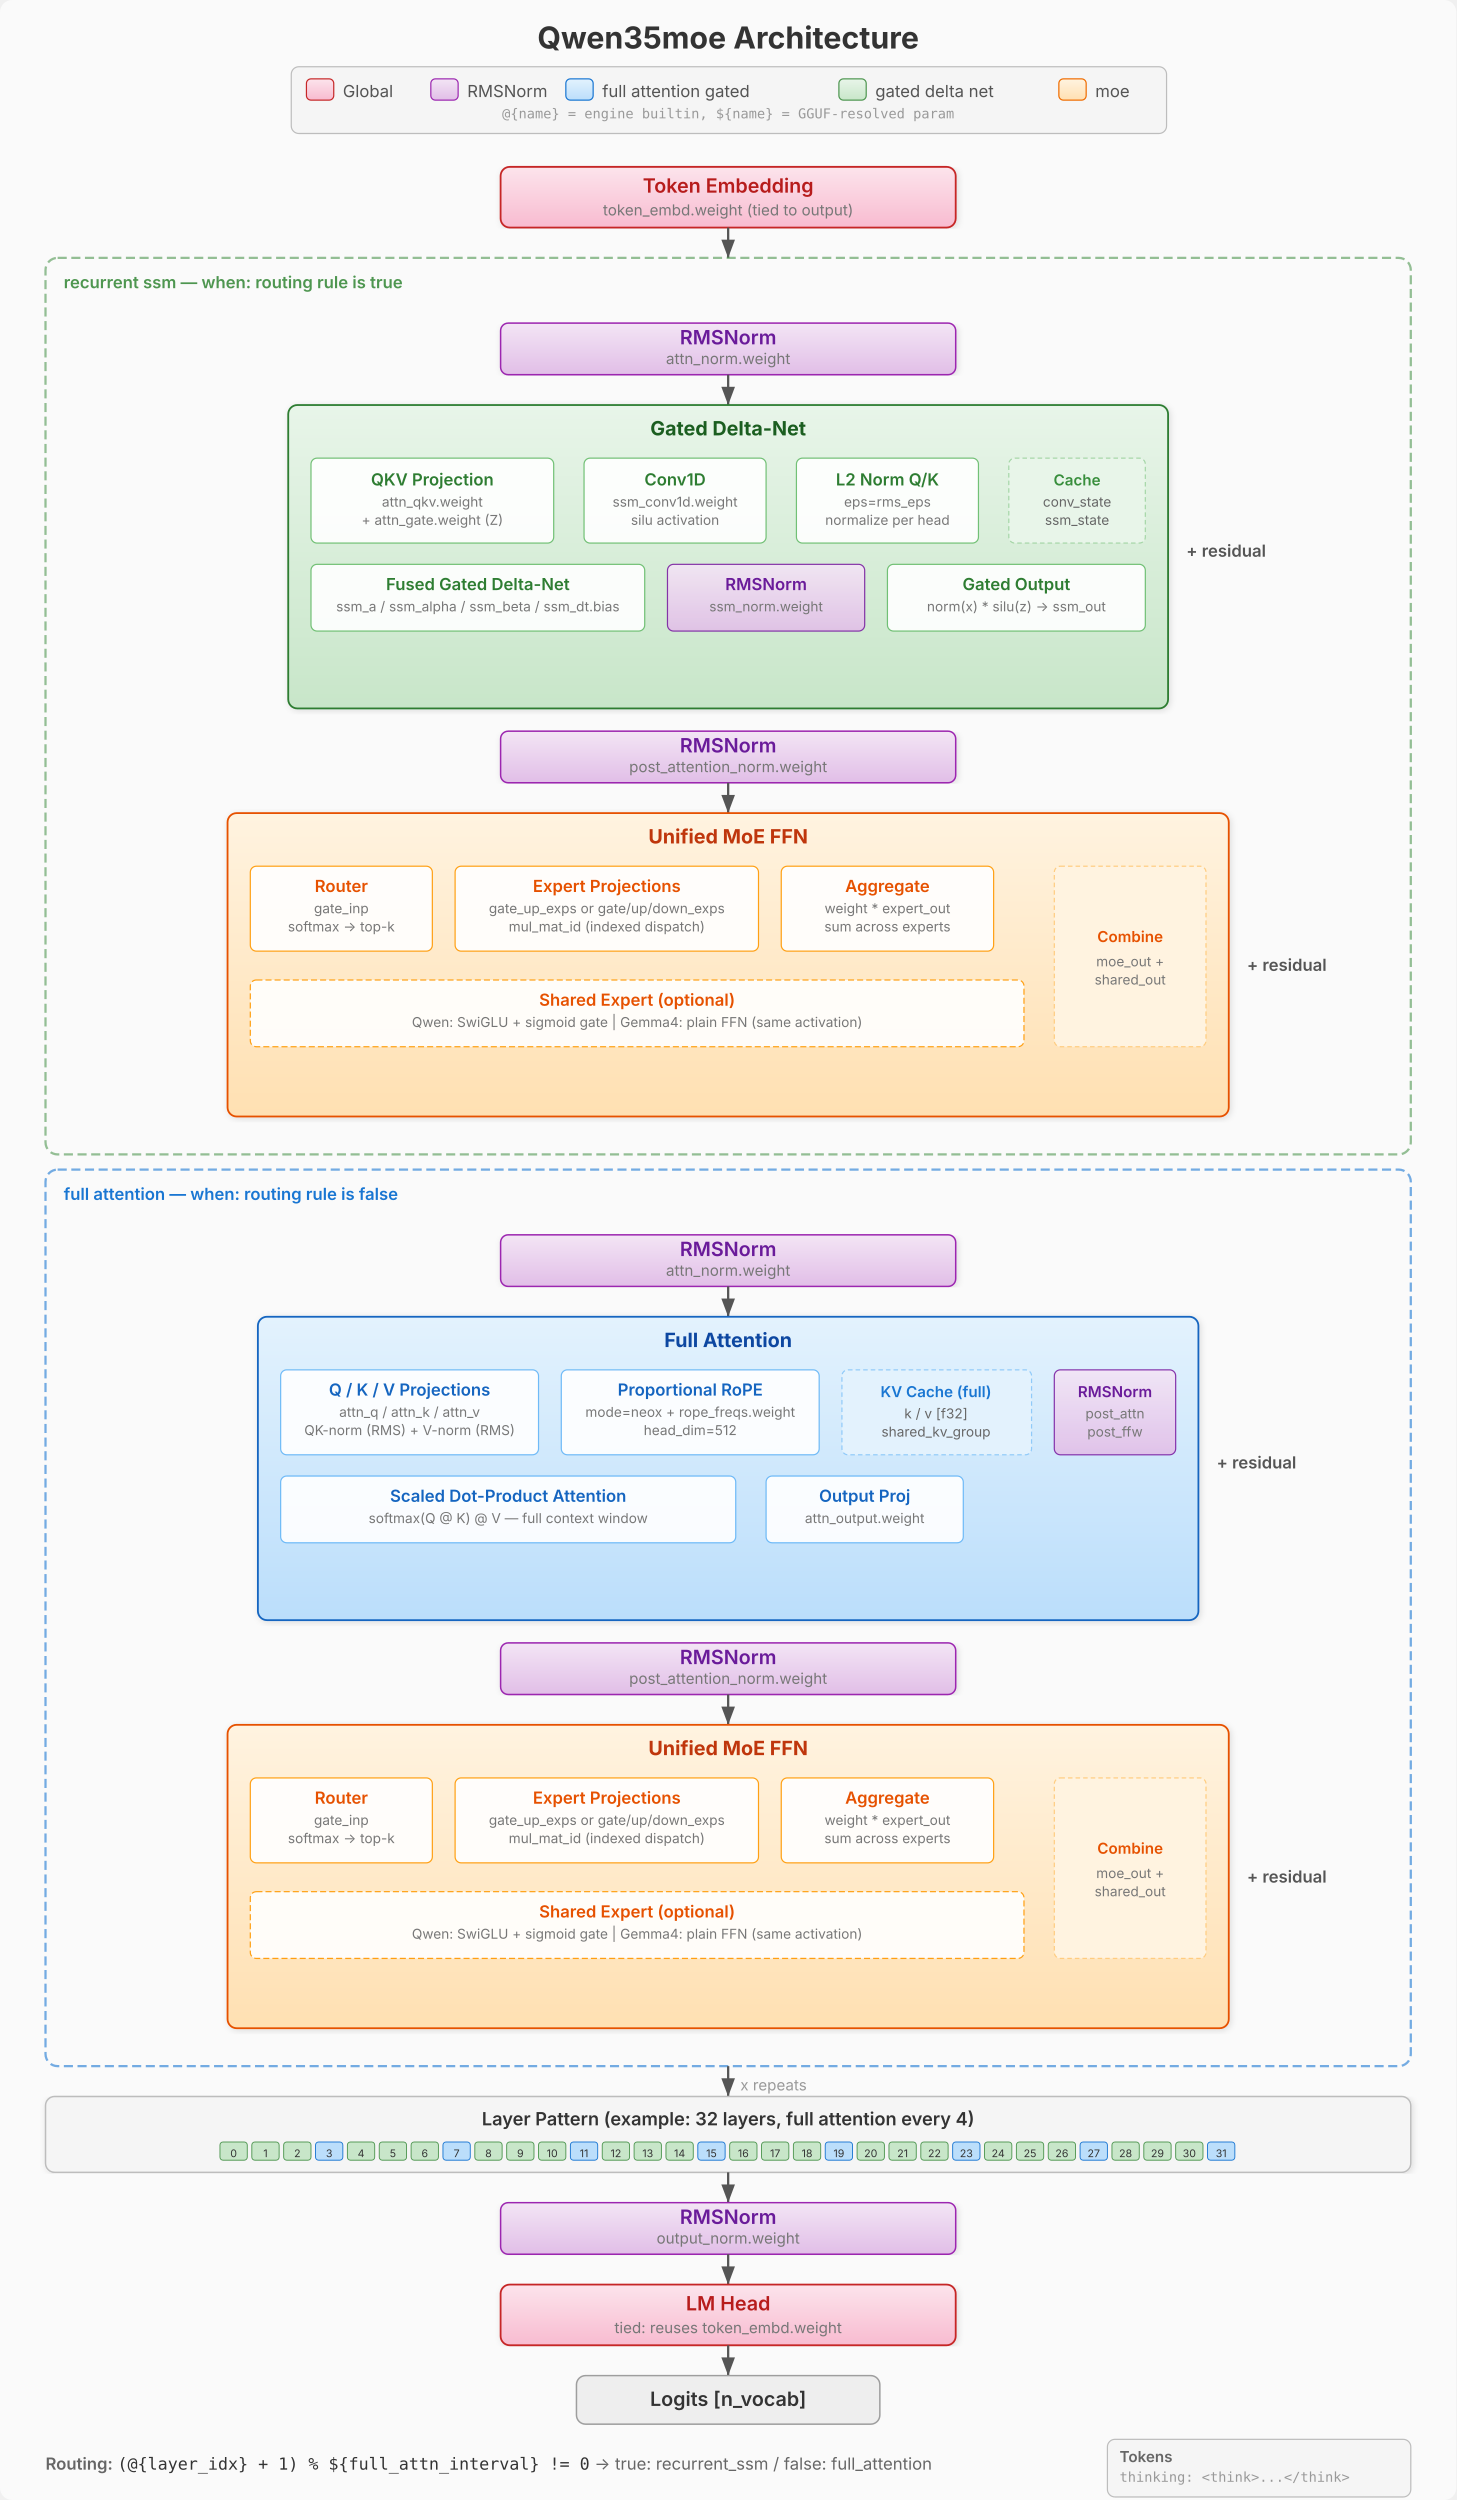
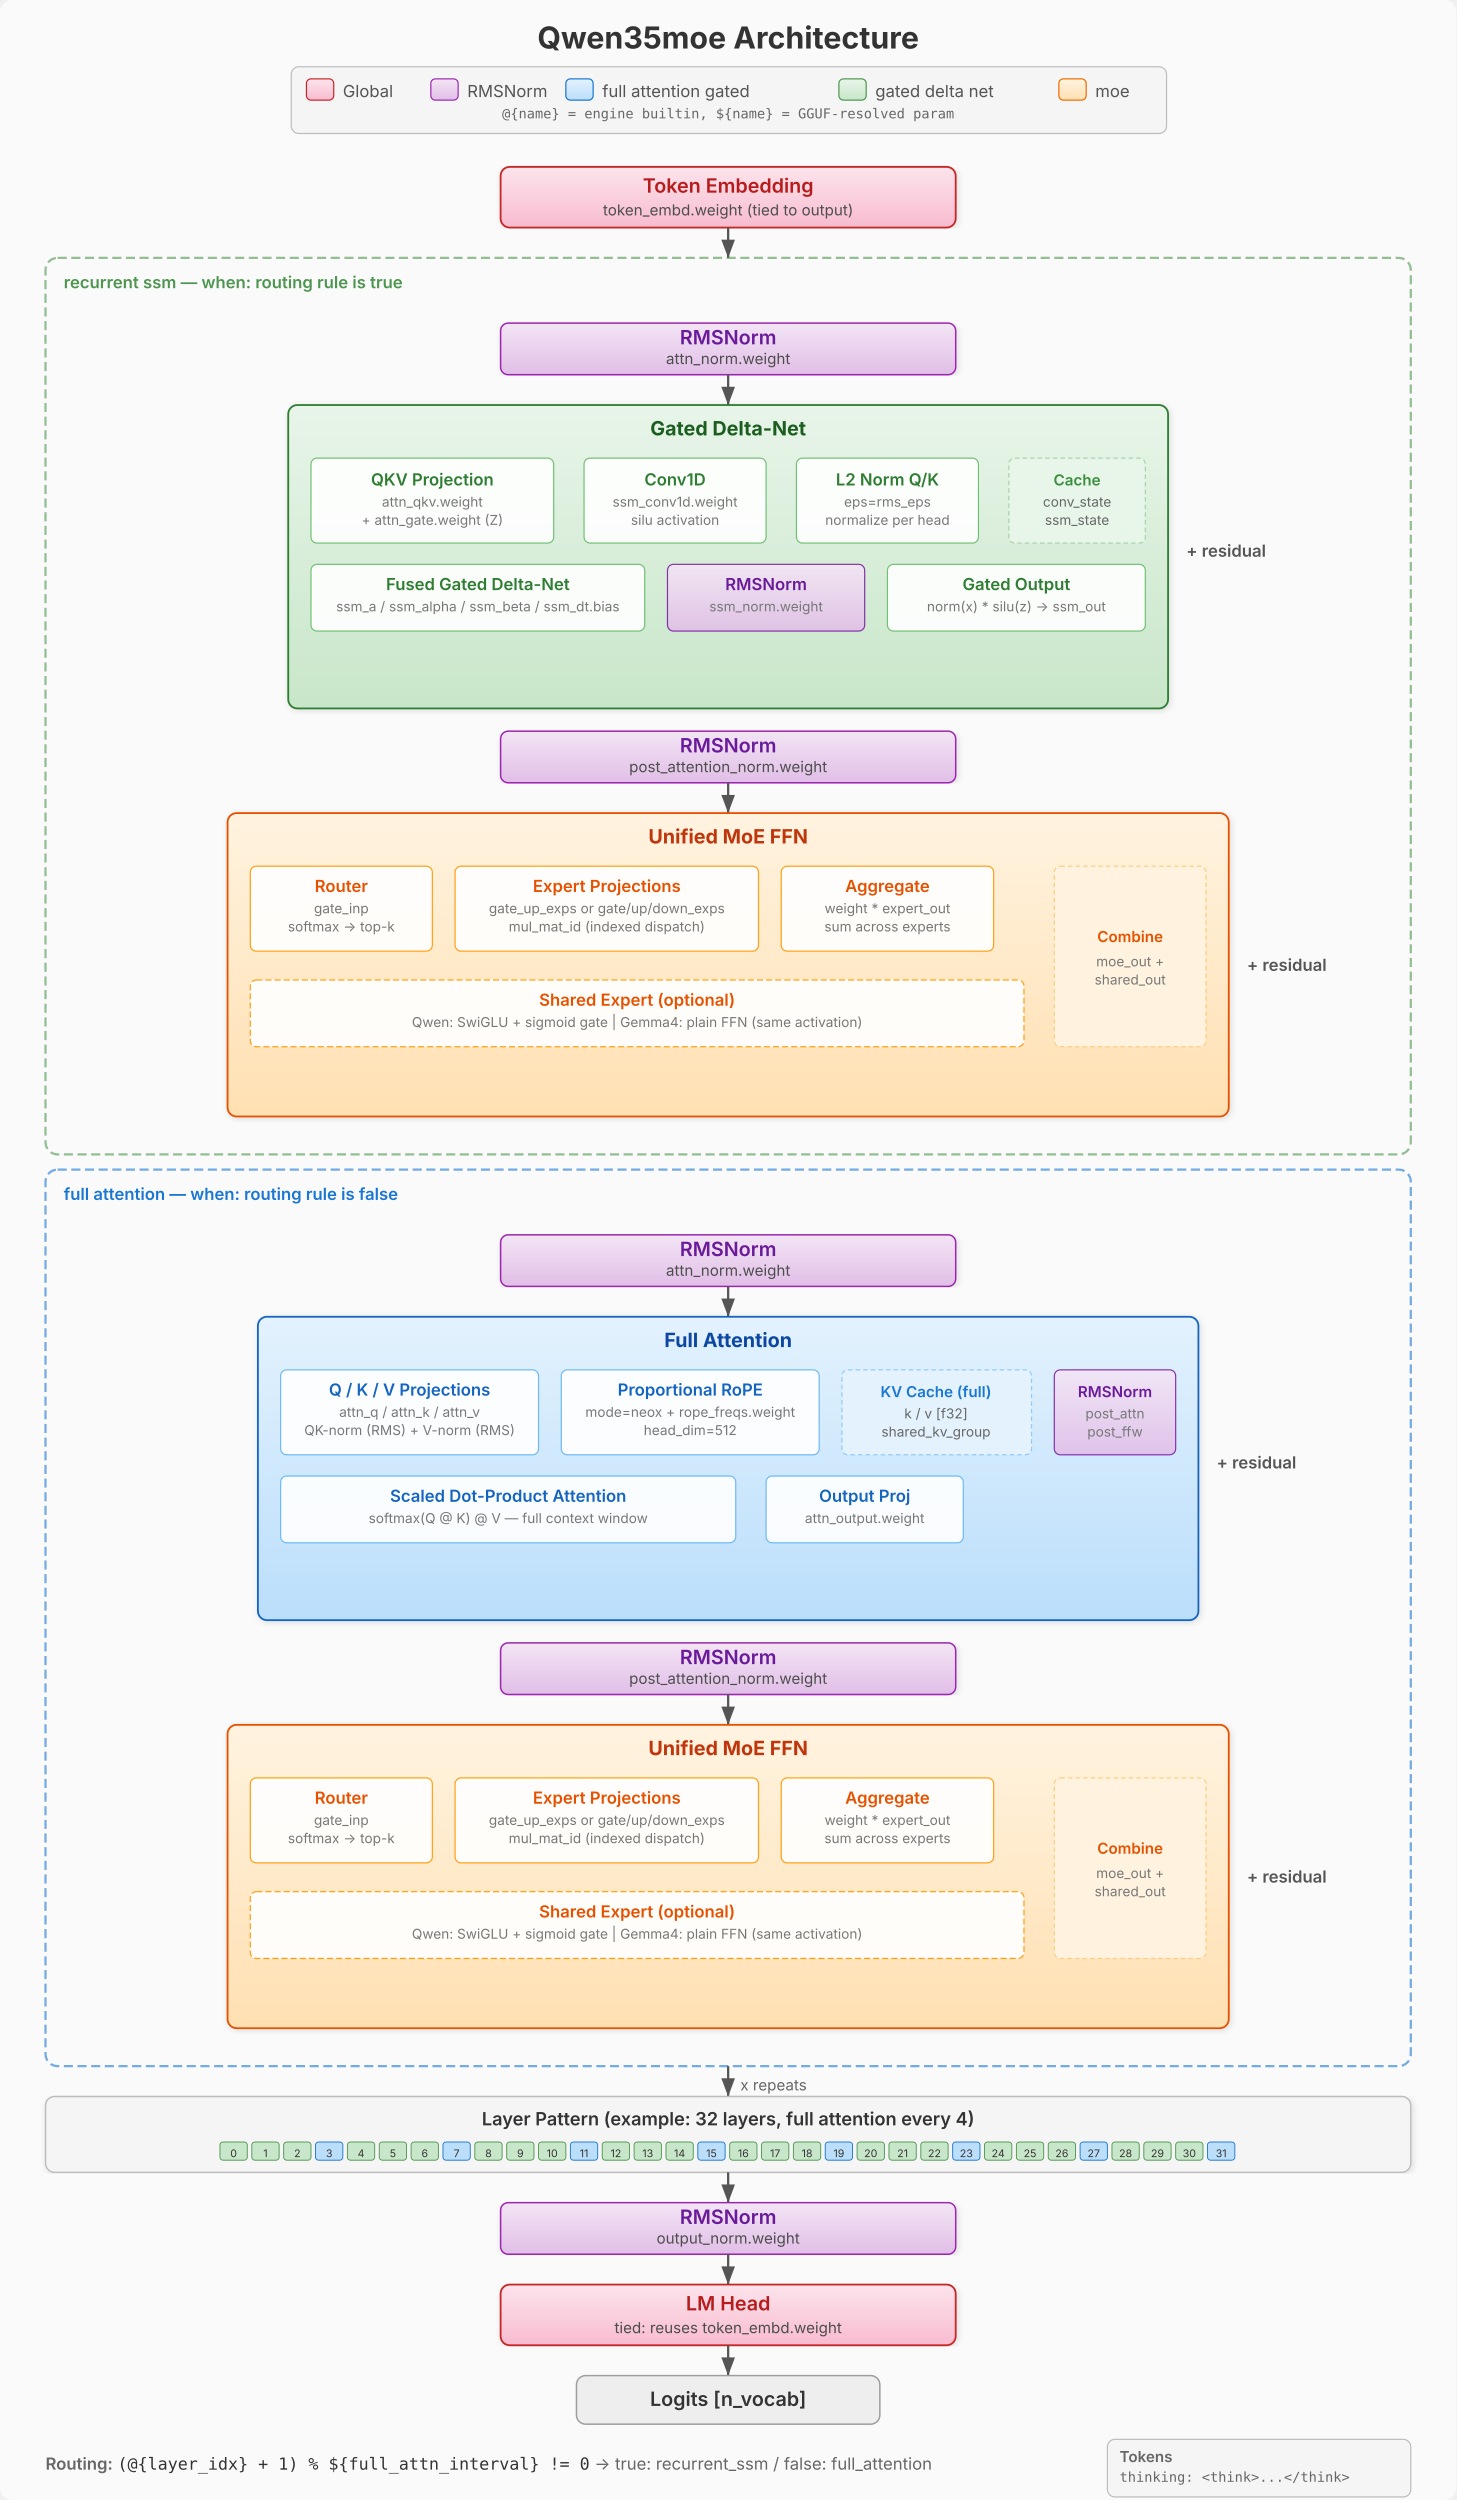
<svg xmlns="http://www.w3.org/2000/svg" viewBox="0 0 960 1648" font-family="system-ui, -apple-system, sans-serif" font-size="13">
  <rect width="960" height="1648" fill="#fafafa" rx="8" />
  <defs>
    <linearGradient id="recurrent" x1="0" y1="0" x2="0" y2="1">
      <stop offset="0%" stop-color="#e8f5e9" />
      <stop offset="100%" stop-color="#c8e6c9" />
    </linearGradient>
    <linearGradient id="full_attention" x1="0" y1="0" x2="0" y2="1">
      <stop offset="0%" stop-color="#e3f2fd" />
      <stop offset="100%" stop-color="#bbdefb" />
    </linearGradient>
    <linearGradient id="swa" x1="0" y1="0" x2="0" y2="1">
      <stop offset="0%" stop-color="#e8f5e9" />
      <stop offset="100%" stop-color="#c8e6c9" />
    </linearGradient>
    <linearGradient id="ffn" x1="0" y1="0" x2="0" y2="1">
      <stop offset="0%" stop-color="#fff3e0" />
      <stop offset="100%" stop-color="#ffe0b2" />
    </linearGradient>
    <linearGradient id="norm" x1="0" y1="0" x2="0" y2="1">
      <stop offset="0%" stop-color="#f3e5f5" />
      <stop offset="100%" stop-color="#e1bee7" />
    </linearGradient>
    <linearGradient id="global" x1="0" y1="0" x2="0" y2="1">
      <stop offset="0%" stop-color="#fce4ec" />
      <stop offset="100%" stop-color="#f8bbd0" />
    </linearGradient>
  </defs>
  <defs>
    <marker id="arrow" markerWidth="8" markerHeight="6" refX="8" refY="3" orient="auto">
      <path d="M0,0 L8,3 L0,6" fill="#555555" />
    </marker>
    <filter id="shadow" x="-2%" y="-2%" width="104%" height="104%">
      <feDropShadow dx="1" dy="1" stdDeviation="2" flood-opacity="0.12" />
    </filter>
  </defs>
  <defs>
    <g id="block_full_attention">
      <g>
        <rect width="620" height="200" rx="6" fill="url(#full_attention)" stroke="#1565c0" stroke-width="1.2" filter="url(#shadow)" />
        <text x="310" y="20" text-anchor="middle" font-weight="700" font-size="13" fill="#0d47a1">Full Attention</text>
        <g transform="translate(15, 35)">
          <rect width="170" height="56" rx="4" fill="#fff" stroke="#64b5f6" stroke-width="0.8" opacity="0.9" />
          <text x="85" y="17" text-anchor="middle" font-size="11" font-weight="600" fill="#1565c0">Q / K / V Projections</text>
          <text x="85" y="31" text-anchor="middle" font-size="9" fill="#777">attn_q / attn_k / attn_v</text>
          <text x="85" y="43" text-anchor="middle" font-size="9" fill="#777">QK-norm (RMS) + V-norm (RMS)</text>
        </g>
        <g transform="translate(200, 35)">
          <rect width="170" height="56" rx="4" fill="#fff" stroke="#64b5f6" stroke-width="0.8" opacity="0.9" />
          <text x="85" y="17" text-anchor="middle" font-size="11" font-weight="600" fill="#1565c0">Proportional RoPE</text>
          <text x="85" y="31" text-anchor="middle" font-size="9" fill="#777">mode=neox + rope_freqs.weight</text>
          <text x="85" y="43" text-anchor="middle" font-size="9" fill="#777">head_dim=512</text>
        </g>
        <g transform="translate(15, 105)">
          <rect width="300" height="44" rx="4" fill="#fff" stroke="#64b5f6" stroke-width="0.8" opacity="0.9" />
          <text x="150" y="17" text-anchor="middle" font-size="11" font-weight="600" fill="#1565c0">Scaled Dot-Product Attention</text>
          <text x="150" y="31" text-anchor="middle" font-size="9" fill="#777">softmax(Q @ K) @ V — full context window</text>
        </g>
        <g transform="translate(335, 105)">
          <rect width="130" height="44" rx="4" fill="#fff" stroke="#64b5f6" stroke-width="0.8" opacity="0.9" />
          <text x="65" y="17" text-anchor="middle" font-size="11" font-weight="600" fill="#1565c0">Output Proj</text>
          <text x="65" y="31" text-anchor="middle" font-size="9" fill="#777">attn_output.weight</text>
        </g>
        <g transform="translate(385, 35)">
          <rect width="125" height="56" rx="4" fill="#e3f2fd" stroke="#90caf9" stroke-width="0.8" stroke-dasharray="3,2" />
          <text x="62" y="18" text-anchor="middle" font-size="10" font-weight="600" fill="#1976d2">KV Cache (full)</text>
          <text x="62" y="32" text-anchor="middle" font-size="9" fill="#666">k / v [f32]</text>
          <text x="62" y="44" text-anchor="middle" font-size="9" fill="#666">shared_kv_group</text>
        </g>
        <g transform="translate(525, 35)">
          <rect width="80" height="56" rx="4" fill="url(#norm)" stroke="#7b1fa2" stroke-width="0.8" opacity="0.9" />
          <text x="40" y="18" text-anchor="middle" font-size="10" font-weight="600" fill="#6a1b9a">RMSNorm</text>
          <text x="40" y="32" text-anchor="middle" font-size="9" fill="#777">post_attn</text>
          <text x="40" y="44" text-anchor="middle" font-size="9" fill="#777">post_ffw</text>
        </g>
      </g>
    </g>
    <g id="block_recurrent_ssm">
      <g>
        <rect width="580" height="200" rx="6" fill="url(#recurrent)" stroke="#2e7d32" stroke-width="1.2" filter="url(#shadow)" />
        <text x="290" y="20" text-anchor="middle" font-weight="700" font-size="13" fill="#1b5e20">Gated Delta-Net</text>
        <g transform="translate(15, 35)">
          <rect width="160" height="56" rx="4" fill="#fff" stroke="#66bb6a" stroke-width="0.8" opacity="0.9" />
          <text x="80" y="18" text-anchor="middle" font-size="11" font-weight="600" fill="#2e7d32">QKV Projection</text>
          <text x="80" y="32" text-anchor="middle" font-size="9" fill="#777">attn_qkv.weight</text>
          <text x="80" y="44" text-anchor="middle" font-size="9" fill="#777">+ attn_gate.weight (Z)</text>
        </g>
        <g transform="translate(195, 35)">
          <rect width="120" height="56" rx="4" fill="#fff" stroke="#66bb6a" stroke-width="0.8" opacity="0.9" />
          <text x="60" y="18" text-anchor="middle" font-size="11" font-weight="600" fill="#2e7d32">Conv1D</text>
          <text x="60" y="32" text-anchor="middle" font-size="9" fill="#777">ssm_conv1d.weight</text>
          <text x="60" y="44" text-anchor="middle" font-size="9" fill="#777">silu activation</text>
        </g>
        <g transform="translate(335, 35)">
          <rect width="120" height="56" rx="4" fill="#fff" stroke="#66bb6a" stroke-width="0.8" opacity="0.9" />
          <text x="60" y="18" text-anchor="middle" font-size="11" font-weight="600" fill="#2e7d32">L2 Norm Q/K</text>
          <text x="60" y="32" text-anchor="middle" font-size="9" fill="#777">eps=rms_eps</text>
          <text x="60" y="44" text-anchor="middle" font-size="9" fill="#777">normalize per head</text>
        </g>
        <g transform="translate(15, 105)">
          <rect width="220" height="44" rx="4" fill="#fff" stroke="#66bb6a" stroke-width="0.8" opacity="0.9" />
          <text x="110" y="17" text-anchor="middle" font-size="11" font-weight="600" fill="#2e7d32">Fused Gated Delta-Net</text>
          <text x="110" y="31" text-anchor="middle" font-size="9" fill="#777">ssm_a / ssm_alpha / ssm_beta / ssm_dt.bias</text>
        </g>
        <g transform="translate(250, 105)">
          <rect width="130" height="44" rx="4" fill="url(#norm)" stroke="#7b1fa2" stroke-width="0.8" opacity="0.9" />
          <text x="65" y="17" text-anchor="middle" font-size="11" font-weight="600" fill="#6a1b9a">RMSNorm</text>
          <text x="65" y="31" text-anchor="middle" font-size="9" fill="#777">ssm_norm.weight</text>
        </g>
        <g transform="translate(395, 105)">
          <rect width="170" height="44" rx="4" fill="#fff" stroke="#66bb6a" stroke-width="0.8" opacity="0.9" />
          <text x="85" y="17" text-anchor="middle" font-size="11" font-weight="600" fill="#2e7d32">Gated Output</text>
          <text x="85" y="31" text-anchor="middle" font-size="9" fill="#777">norm(x) * silu(z) -&gt; ssm_out</text>
        </g>
        <g transform="translate(475, 35)">
          <rect width="90" height="56" rx="4" fill="#e8f5e9" stroke="#a5d6a7" stroke-width="0.8" stroke-dasharray="3,2" />
          <text x="45" y="18" text-anchor="middle" font-size="10" font-weight="600" fill="#388e3c">Cache</text>
          <text x="45" y="32" text-anchor="middle" font-size="9" fill="#666">conv_state</text>
          <text x="45" y="44" text-anchor="middle" font-size="9" fill="#666">ssm_state</text>
        </g>
      </g>
    </g>
    <g id="block_moe">
      <g>
        <rect width="660" height="200" rx="6" fill="url(#ffn)" stroke="#e65100" stroke-width="1.2" filter="url(#shadow)" />
        <text x="330" y="20" text-anchor="middle" font-weight="700" font-size="13" fill="#bf360c">Unified MoE FFN</text>
        <g transform="translate(15, 35)">
          <rect width="120" height="56" rx="4" fill="#fff" stroke="#ff9800" stroke-width="0.8" opacity="0.9" />
          <text x="60" y="17" text-anchor="middle" font-size="11" font-weight="600" fill="#e65100">Router</text>
          <text x="60" y="31" text-anchor="middle" font-size="9" fill="#777">gate_inp</text>
          <text x="60" y="43" text-anchor="middle" font-size="9" fill="#777">softmax -&gt; top-k</text>
        </g>
        <g transform="translate(150, 35)">
          <rect width="200" height="56" rx="4" fill="#fff" stroke="#ff9800" stroke-width="0.8" opacity="0.9" />
          <text x="100" y="17" text-anchor="middle" font-size="11" font-weight="600" fill="#e65100">Expert Projections</text>
          <text x="100" y="31" text-anchor="middle" font-size="9" fill="#777">gate_up_exps or gate/up/down_exps</text>
          <text x="100" y="43" text-anchor="middle" font-size="9" fill="#777">mul_mat_id (indexed dispatch)</text>
        </g>
        <g transform="translate(365, 35)">
          <rect width="140" height="56" rx="4" fill="#fff" stroke="#ff9800" stroke-width="0.8" opacity="0.9" />
          <text x="70" y="17" text-anchor="middle" font-size="11" font-weight="600" fill="#e65100">Aggregate</text>
          <text x="70" y="31" text-anchor="middle" font-size="9" fill="#777">weight * expert_out</text>
          <text x="70" y="43" text-anchor="middle" font-size="9" fill="#777">sum across experts</text>
        </g>
        <g transform="translate(15, 110)">
          <rect width="510" height="44" rx="4" fill="#fff" stroke="#ff9800" stroke-width="0.8" opacity="0.9" stroke-dasharray="4,2" />
          <text x="255" y="17" text-anchor="middle" font-size="11" font-weight="600" fill="#e65100">Shared Expert (optional)</text>
          <text x="255" y="31" text-anchor="middle" font-size="9" fill="#777">Qwen: SwiGLU + sigmoid gate | Gemma4: plain FFN (same activation)</text>
        </g>
        <g transform="translate(545, 35)">
          <rect width="100" height="119" rx="4" fill="#fff3e0" stroke="#ffcc80" stroke-width="0.8" stroke-dasharray="3,2" />
          <text x="50" y="50" text-anchor="middle" font-size="10" font-weight="600" fill="#e65100">Combine</text>
          <text x="50" y="66" text-anchor="middle" font-size="9" fill="#777">moe_out +</text>
          <text x="50" y="78" text-anchor="middle" font-size="9" fill="#777">shared_out</text>
        </g>
      </g>
    </g>
  </defs>
  <text x="480" y="32" text-anchor="middle" font-size="20" font-weight="bold" fill="#333333">Qwen35moe Architecture</text>
  <rect x="192" y="44" width="577" height="44" rx="5" fill="#f5f5f5" stroke="#bdbdbd" stroke-width="0.8" />
  <g transform="translate(202, 52)">
    <rect x="0" width="18" height="14" rx="3" fill="url(#global)" stroke="#C62828" stroke-width="0.8" />
    <text x="24" y="12" font-size="11" fill="#555555">Global</text>
    <rect x="82" width="18" height="14" rx="3" fill="url(#norm)" stroke="#9C27B0" stroke-width="0.8" />
    <text x="106" y="12" font-size="11" fill="#555555">RMSNorm</text>
    <rect x="171" width="18" height="14" rx="3" fill="url(#full_attention)" stroke="#1976D2" stroke-width="0.8" />
    <text x="195" y="12" font-size="11" fill="#555555">full attention gated</text>
    <rect x="351" width="18" height="14" rx="3" fill="url(#recurrent)" stroke="#4E9650" stroke-width="0.8" />
    <text x="375" y="12" font-size="11" fill="#555555">gated delta net</text>
    <rect x="496" width="18" height="14" rx="3" fill="url(#ffn)" stroke="#EF6C00" stroke-width="0.8" />
    <text x="520" y="12" font-size="11" fill="#555555">moe</text>
  </g>
-   <text x="480" y="78" text-anchor="middle" font-size="9" fill="#999999" font-family="monospace">@{name} = engine builtin, ${name} = GGUF-resolved param</text>
+   <text x="480" y="78" text-anchor="middle" font-size="9" fill="#666666" font-family="monospace">@{name} = engine builtin, ${name} = GGUF-resolved param</text>
  <g transform="translate(330, 110)">
    <rect width="300" height="40" rx="6" fill="url(#global)" stroke="#C62828" stroke-width="1.2" filter="url(#shadow)" />
    <text x="150" y="17" text-anchor="middle" font-weight="600" fill="#b71c1c">Token Embedding</text>
-     <text x="150" y="32" text-anchor="middle" font-size="10" fill="#777777">token_embd.weight (tied to output)</text>
+     <text x="150" y="32" text-anchor="middle" font-size="10" fill="#4d4d4d">token_embd.weight (tied to output)</text>
  </g>
  <line x1="480" y1="150" x2="480" y2="170" stroke="#555555" stroke-width="1.5" marker-end="url(#arrow)" />
  <rect x="30" y="170" width="900" height="591" rx="8" fill="none" stroke="#4E9650" stroke-width="1.5" stroke-dasharray="6,3" opacity="0.6" />
  <text x="42" y="190" font-size="11" font-weight="600" fill="#4E9650">recurrent ssm — when: routing rule is true</text>
  <g transform="translate(330, 213)">
    <rect width="300" height="34" rx="5" fill="url(#norm)" stroke="#9C27B0" stroke-width="1" filter="url(#shadow)" />
    <text x="150" y="14" text-anchor="middle" font-weight="600" fill="#6a1b9a">RMSNorm</text>
-     <text x="150" y="27" text-anchor="middle" font-size="10" fill="#777777">attn_norm.weight</text>
+     <text x="150" y="27" text-anchor="middle" font-size="10" fill="#4d4d4d">attn_norm.weight</text>
  </g>
  <line x1="480" y1="247" x2="480" y2="267" stroke="#555555" stroke-width="1.5" marker-end="url(#arrow)" />
  <use href="#block_recurrent_ssm" transform="translate(190, 267)" />
  <text x="782" y="367" font-size="11" fill="#555555" font-weight="600">+ residual</text>
  <g transform="translate(330, 482)">
    <rect width="300" height="34" rx="5" fill="url(#norm)" stroke="#9C27B0" stroke-width="1" filter="url(#shadow)" />
    <text x="150" y="14" text-anchor="middle" font-weight="600" fill="#6a1b9a">RMSNorm</text>
-     <text x="150" y="27" text-anchor="middle" font-size="10" fill="#777777">post_attention_norm.weight</text>
+     <text x="150" y="27" text-anchor="middle" font-size="10" fill="#4d4d4d">post_attention_norm.weight</text>
  </g>
  <line x1="480" y1="516" x2="480" y2="536" stroke="#555555" stroke-width="1.5" marker-end="url(#arrow)" />
  <use href="#block_moe" transform="translate(150, 536)" />
  <text x="822" y="640" font-size="11" fill="#555555" font-weight="600">+ residual</text>
  <rect x="30" y="771" width="900" height="591" rx="8" fill="none" stroke="#1976D2" stroke-width="1.5" stroke-dasharray="6,3" opacity="0.6" />
  <text x="42" y="791" font-size="11" font-weight="600" fill="#1976D2">full attention — when: routing rule is false</text>
  <g transform="translate(330, 814)">
    <rect width="300" height="34" rx="5" fill="url(#norm)" stroke="#9C27B0" stroke-width="1" filter="url(#shadow)" />
    <text x="150" y="14" text-anchor="middle" font-weight="600" fill="#6a1b9a">RMSNorm</text>
-     <text x="150" y="27" text-anchor="middle" font-size="10" fill="#777777">attn_norm.weight</text>
+     <text x="150" y="27" text-anchor="middle" font-size="10" fill="#4d4d4d">attn_norm.weight</text>
  </g>
  <line x1="480" y1="848" x2="480" y2="868" stroke="#555555" stroke-width="1.5" marker-end="url(#arrow)" />
  <use href="#block_full_attention" transform="translate(170, 868)" />
  <text x="802" y="968" font-size="11" fill="#555555" font-weight="600">+ residual</text>
  <g transform="translate(330, 1083)">
    <rect width="300" height="34" rx="5" fill="url(#norm)" stroke="#9C27B0" stroke-width="1" filter="url(#shadow)" />
    <text x="150" y="14" text-anchor="middle" font-weight="600" fill="#6a1b9a">RMSNorm</text>
-     <text x="150" y="27" text-anchor="middle" font-size="10" fill="#777777">post_attention_norm.weight</text>
+     <text x="150" y="27" text-anchor="middle" font-size="10" fill="#4d4d4d">post_attention_norm.weight</text>
  </g>
  <line x1="480" y1="1117" x2="480" y2="1137" stroke="#555555" stroke-width="1.5" marker-end="url(#arrow)" />
  <use href="#block_moe" transform="translate(150, 1137)" />
  <text x="822" y="1241" font-size="11" fill="#555555" font-weight="600">+ residual</text>
  <line x1="480" y1="1362" x2="480" y2="1382" stroke="#555555" stroke-width="1.5" marker-end="url(#arrow)" />
-   <text x="488" y="1378" font-size="10" fill="#999999">x repeats</text>
+   <text x="488" y="1378" font-size="10" fill="#666666">x repeats</text>
  <g transform="translate(30, 1382)">
    <rect width="900" height="50" rx="6" fill="#f5f5f5" stroke="#bdbdbd" stroke-width="1" filter="url(#shadow)" />
    <text x="450" y="19" text-anchor="middle" font-size="12" font-weight="600" fill="#333333">Layer Pattern (example: 32 layers, full attention every 4)</text>
    <g transform="translate(115, 30)">
      <rect x="0" width="18" height="12" rx="2" fill="#c8e6c9" stroke="#4E9650" stroke-width="0.6" />
      <text x="9" y="10" text-anchor="middle" font-size="7" fill="#333333">0</text>
      <rect x="21" width="18" height="12" rx="2" fill="#c8e6c9" stroke="#4E9650" stroke-width="0.6" />
      <text x="30" y="10" text-anchor="middle" font-size="7" fill="#333333">1</text>
      <rect x="42" width="18" height="12" rx="2" fill="#c8e6c9" stroke="#4E9650" stroke-width="0.6" />
      <text x="51" y="10" text-anchor="middle" font-size="7" fill="#333333">2</text>
      <rect x="63" width="18" height="12" rx="2" fill="#bbdefb" stroke="#1976D2" stroke-width="0.6" />
      <text x="72" y="10" text-anchor="middle" font-size="7" fill="#333333">3</text>
      <rect x="84" width="18" height="12" rx="2" fill="#c8e6c9" stroke="#4E9650" stroke-width="0.6" />
      <text x="93" y="10" text-anchor="middle" font-size="7" fill="#333333">4</text>
      <rect x="105" width="18" height="12" rx="2" fill="#c8e6c9" stroke="#4E9650" stroke-width="0.6" />
      <text x="114" y="10" text-anchor="middle" font-size="7" fill="#333333">5</text>
      <rect x="126" width="18" height="12" rx="2" fill="#c8e6c9" stroke="#4E9650" stroke-width="0.6" />
      <text x="135" y="10" text-anchor="middle" font-size="7" fill="#333333">6</text>
      <rect x="147" width="18" height="12" rx="2" fill="#bbdefb" stroke="#1976D2" stroke-width="0.6" />
      <text x="156" y="10" text-anchor="middle" font-size="7" fill="#333333">7</text>
      <rect x="168" width="18" height="12" rx="2" fill="#c8e6c9" stroke="#4E9650" stroke-width="0.6" />
      <text x="177" y="10" text-anchor="middle" font-size="7" fill="#333333">8</text>
      <rect x="189" width="18" height="12" rx="2" fill="#c8e6c9" stroke="#4E9650" stroke-width="0.6" />
      <text x="198" y="10" text-anchor="middle" font-size="7" fill="#333333">9</text>
      <rect x="210" width="18" height="12" rx="2" fill="#c8e6c9" stroke="#4E9650" stroke-width="0.6" />
      <text x="219" y="10" text-anchor="middle" font-size="7" fill="#333333">10</text>
      <rect x="231" width="18" height="12" rx="2" fill="#bbdefb" stroke="#1976D2" stroke-width="0.6" />
      <text x="240" y="10" text-anchor="middle" font-size="7" fill="#333333">11</text>
      <rect x="252" width="18" height="12" rx="2" fill="#c8e6c9" stroke="#4E9650" stroke-width="0.6" />
      <text x="261" y="10" text-anchor="middle" font-size="7" fill="#333333">12</text>
      <rect x="273" width="18" height="12" rx="2" fill="#c8e6c9" stroke="#4E9650" stroke-width="0.6" />
      <text x="282" y="10" text-anchor="middle" font-size="7" fill="#333333">13</text>
      <rect x="294" width="18" height="12" rx="2" fill="#c8e6c9" stroke="#4E9650" stroke-width="0.6" />
      <text x="303" y="10" text-anchor="middle" font-size="7" fill="#333333">14</text>
      <rect x="315" width="18" height="12" rx="2" fill="#bbdefb" stroke="#1976D2" stroke-width="0.6" />
      <text x="324" y="10" text-anchor="middle" font-size="7" fill="#333333">15</text>
      <rect x="336" width="18" height="12" rx="2" fill="#c8e6c9" stroke="#4E9650" stroke-width="0.6" />
      <text x="345" y="10" text-anchor="middle" font-size="7" fill="#333333">16</text>
      <rect x="357" width="18" height="12" rx="2" fill="#c8e6c9" stroke="#4E9650" stroke-width="0.6" />
      <text x="366" y="10" text-anchor="middle" font-size="7" fill="#333333">17</text>
      <rect x="378" width="18" height="12" rx="2" fill="#c8e6c9" stroke="#4E9650" stroke-width="0.6" />
      <text x="387" y="10" text-anchor="middle" font-size="7" fill="#333333">18</text>
      <rect x="399" width="18" height="12" rx="2" fill="#bbdefb" stroke="#1976D2" stroke-width="0.6" />
      <text x="408" y="10" text-anchor="middle" font-size="7" fill="#333333">19</text>
      <rect x="420" width="18" height="12" rx="2" fill="#c8e6c9" stroke="#4E9650" stroke-width="0.6" />
      <text x="429" y="10" text-anchor="middle" font-size="7" fill="#333333">20</text>
      <rect x="441" width="18" height="12" rx="2" fill="#c8e6c9" stroke="#4E9650" stroke-width="0.6" />
      <text x="450" y="10" text-anchor="middle" font-size="7" fill="#333333">21</text>
      <rect x="462" width="18" height="12" rx="2" fill="#c8e6c9" stroke="#4E9650" stroke-width="0.6" />
      <text x="471" y="10" text-anchor="middle" font-size="7" fill="#333333">22</text>
      <rect x="483" width="18" height="12" rx="2" fill="#bbdefb" stroke="#1976D2" stroke-width="0.6" />
      <text x="492" y="10" text-anchor="middle" font-size="7" fill="#333333">23</text>
      <rect x="504" width="18" height="12" rx="2" fill="#c8e6c9" stroke="#4E9650" stroke-width="0.6" />
      <text x="513" y="10" text-anchor="middle" font-size="7" fill="#333333">24</text>
      <rect x="525" width="18" height="12" rx="2" fill="#c8e6c9" stroke="#4E9650" stroke-width="0.6" />
      <text x="534" y="10" text-anchor="middle" font-size="7" fill="#333333">25</text>
      <rect x="546" width="18" height="12" rx="2" fill="#c8e6c9" stroke="#4E9650" stroke-width="0.6" />
      <text x="555" y="10" text-anchor="middle" font-size="7" fill="#333333">26</text>
      <rect x="567" width="18" height="12" rx="2" fill="#bbdefb" stroke="#1976D2" stroke-width="0.6" />
      <text x="576" y="10" text-anchor="middle" font-size="7" fill="#333333">27</text>
      <rect x="588" width="18" height="12" rx="2" fill="#c8e6c9" stroke="#4E9650" stroke-width="0.6" />
      <text x="597" y="10" text-anchor="middle" font-size="7" fill="#333333">28</text>
      <rect x="609" width="18" height="12" rx="2" fill="#c8e6c9" stroke="#4E9650" stroke-width="0.6" />
      <text x="618" y="10" text-anchor="middle" font-size="7" fill="#333333">29</text>
      <rect x="630" width="18" height="12" rx="2" fill="#c8e6c9" stroke="#4E9650" stroke-width="0.6" />
      <text x="639" y="10" text-anchor="middle" font-size="7" fill="#333333">30</text>
      <rect x="651" width="18" height="12" rx="2" fill="#bbdefb" stroke="#1976D2" stroke-width="0.6" />
      <text x="660" y="10" text-anchor="middle" font-size="7" fill="#333333">31</text>
    </g>
  </g>
  <line x1="480" y1="1432" x2="480" y2="1452" stroke="#555555" stroke-width="1.5" marker-end="url(#arrow)" />
  <g transform="translate(330, 1452)">
    <rect width="300" height="34" rx="5" fill="url(#norm)" stroke="#9C27B0" stroke-width="1" filter="url(#shadow)" />
    <text x="150" y="14" text-anchor="middle" font-weight="600" fill="#6a1b9a">RMSNorm</text>
-     <text x="150" y="27" text-anchor="middle" font-size="10" fill="#777777">output_norm.weight</text>
+     <text x="150" y="27" text-anchor="middle" font-size="10" fill="#4d4d4d">output_norm.weight</text>
  </g>
  <line x1="480" y1="1486" x2="480" y2="1506" stroke="#555555" stroke-width="1.5" marker-end="url(#arrow)" />
  <g transform="translate(330, 1506)">
    <rect width="300" height="40" rx="6" fill="url(#global)" stroke="#C62828" stroke-width="1.2" filter="url(#shadow)" />
    <text x="150" y="17" text-anchor="middle" font-weight="600" fill="#b71c1c">LM Head</text>
-     <text x="150" y="32" text-anchor="middle" font-size="10" fill="#777777">tied: reuses token_embd.weight</text>
+     <text x="150" y="32" text-anchor="middle" font-size="10" fill="#4d4d4d">tied: reuses token_embd.weight</text>
  </g>
  <line x1="480" y1="1546" x2="480" y2="1566" stroke="#555555" stroke-width="1.5" marker-end="url(#arrow)" />
  <g transform="translate(380, 1566)">
    <rect width="200" height="32" rx="6" fill="#eeeeee" stroke="#9e9e9e" stroke-width="1" />
    <text x="100" y="20" text-anchor="middle" font-weight="600" fill="#333333">Logits [n_vocab]</text>
  </g>
  <text x="30" y="1628" font-size="11" fill="#666666">
    <tspan font-weight="600">Routing:</tspan>
    <tspan font-family="monospace" fill="#333333">(@{layer_idx} + 1) % ${full_attn_interval} != 0</tspan> -&gt; true: recurrent_ssm / false: full_attention</text>
  <rect x="730" y="1608" width="200" height="38" rx="5" fill="#f5f5f5" stroke="#bdbdbd" stroke-width="0.8" />
  <text x="738" y="1623" font-size="10" font-weight="600" fill="#666666">Tokens</text>
-   <text x="738" y="1636" font-size="9" fill="#999999" font-family="monospace">thinking: &lt;think&gt;...&lt;/think&gt;</text>
+   <text x="738" y="1636" font-size="9" fill="#666666" font-family="monospace">thinking: &lt;think&gt;...&lt;/think&gt;</text>
</svg>
